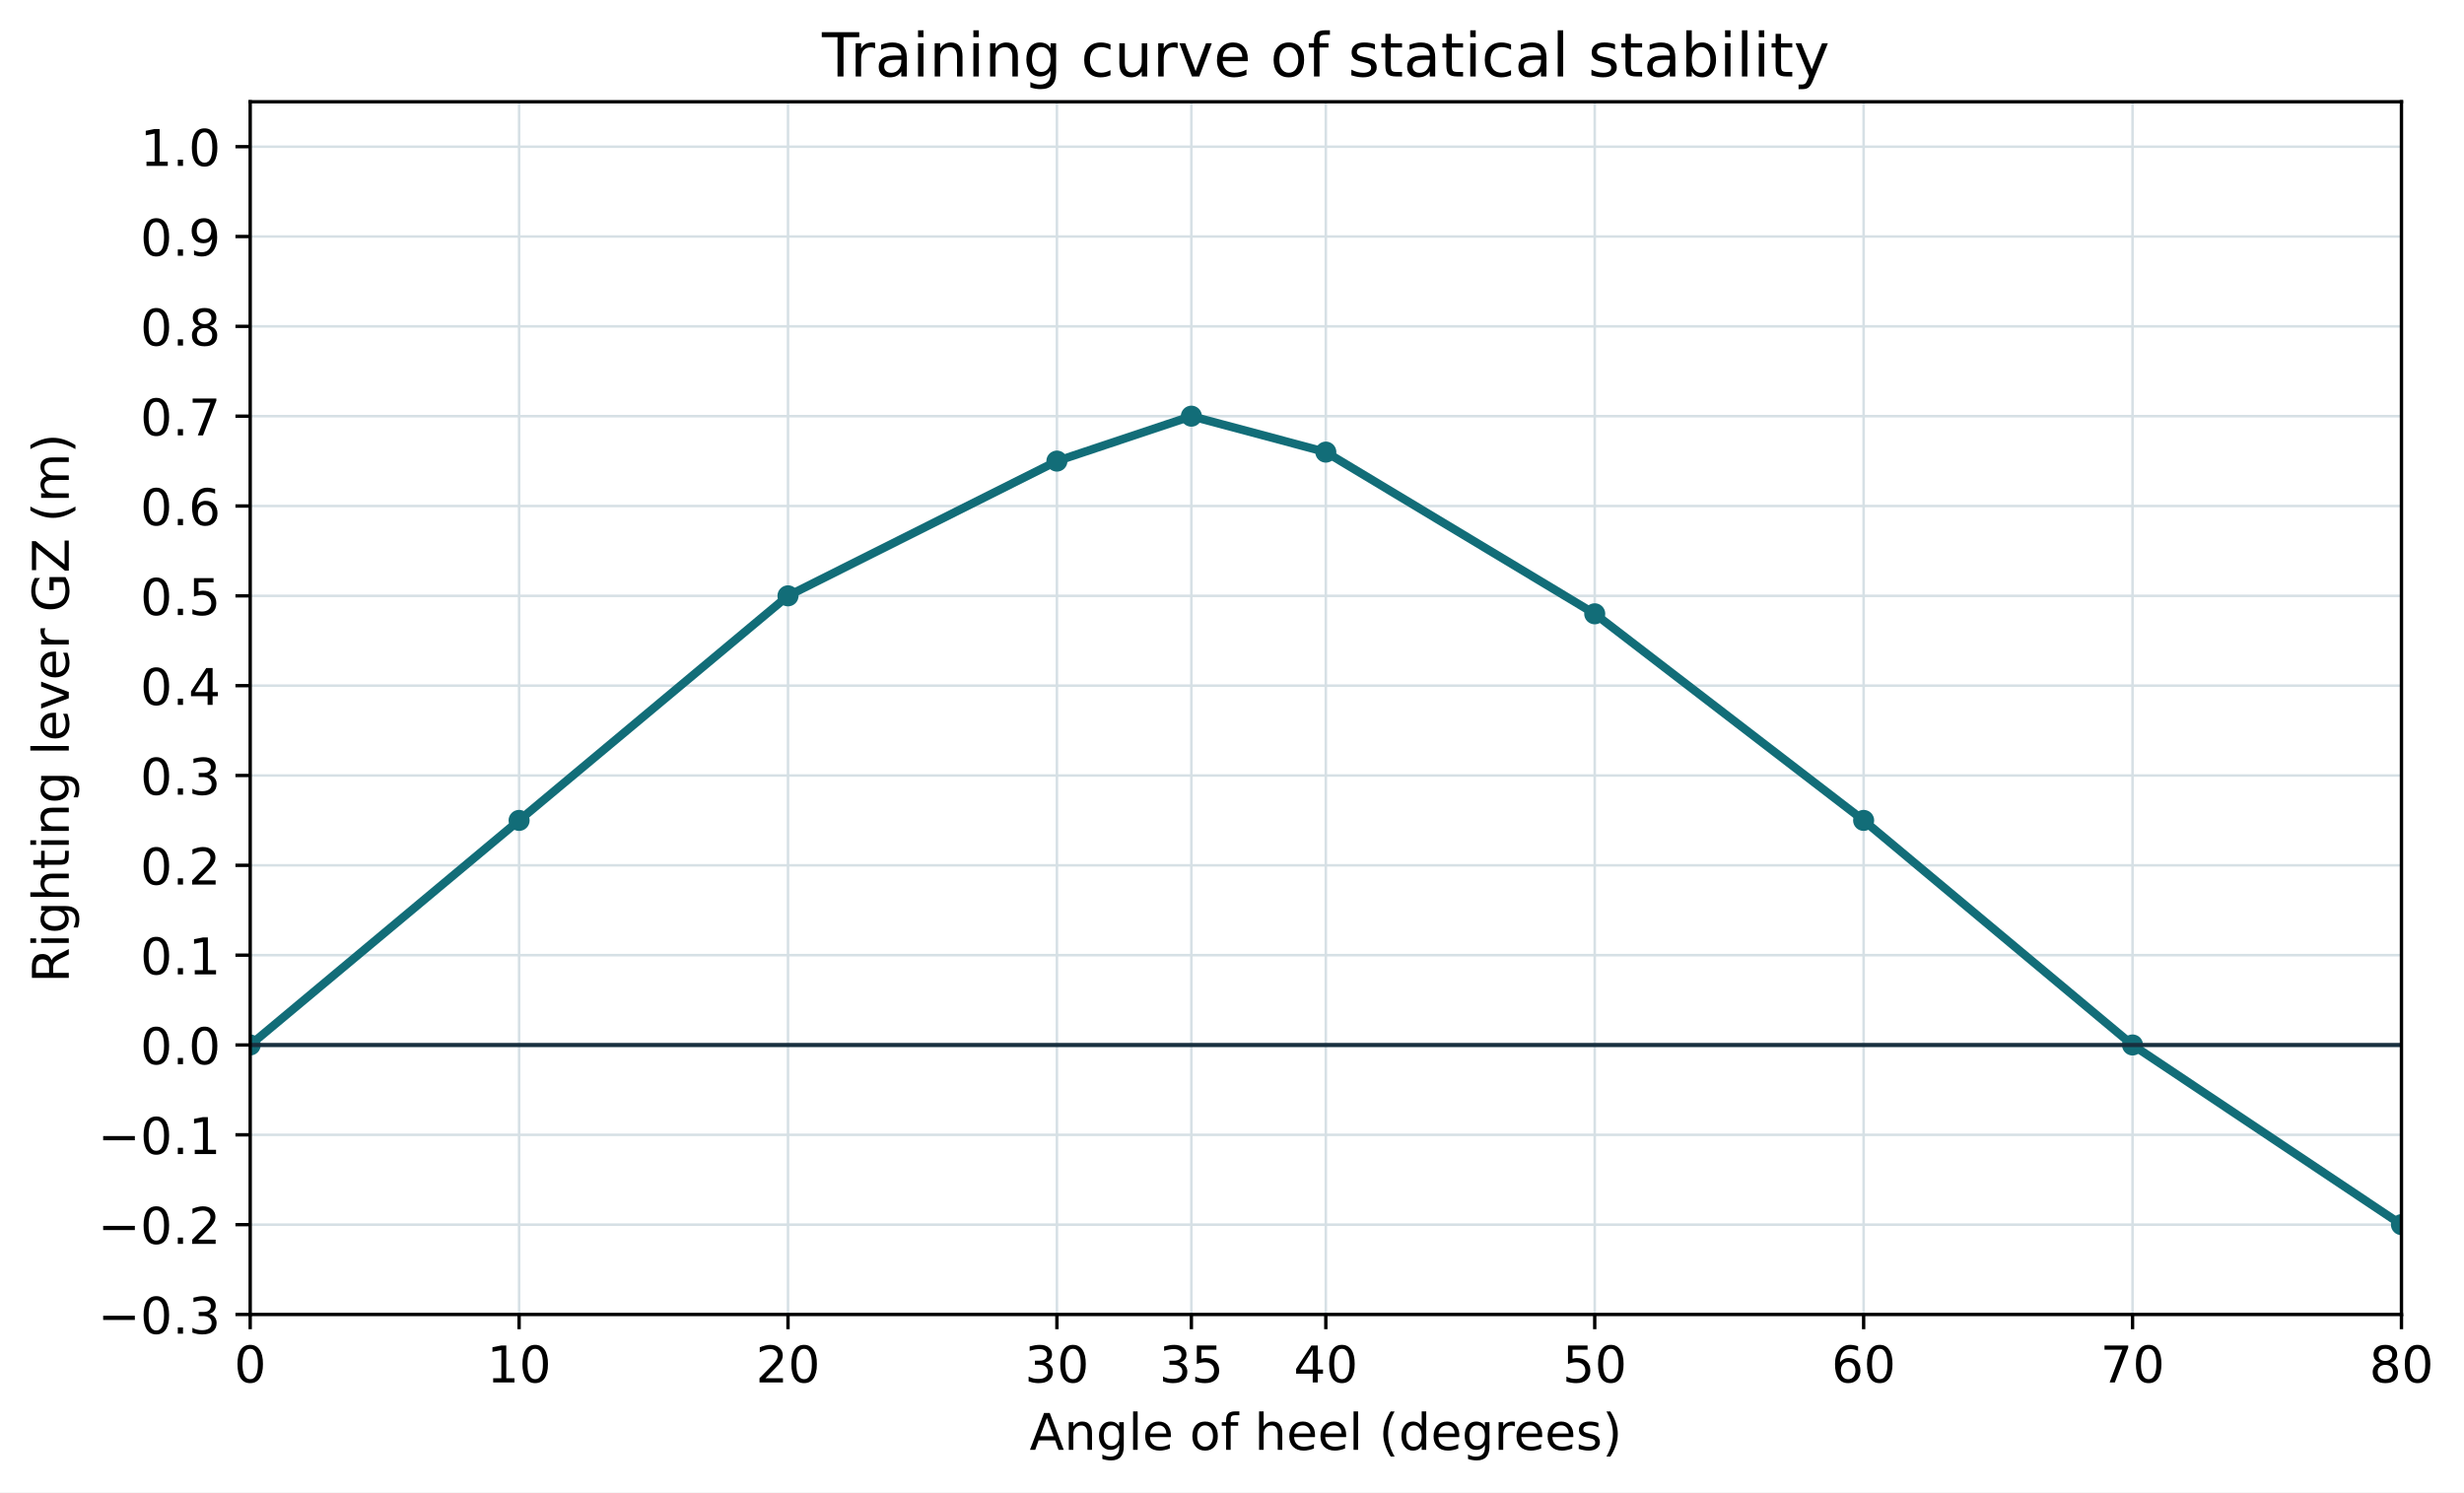
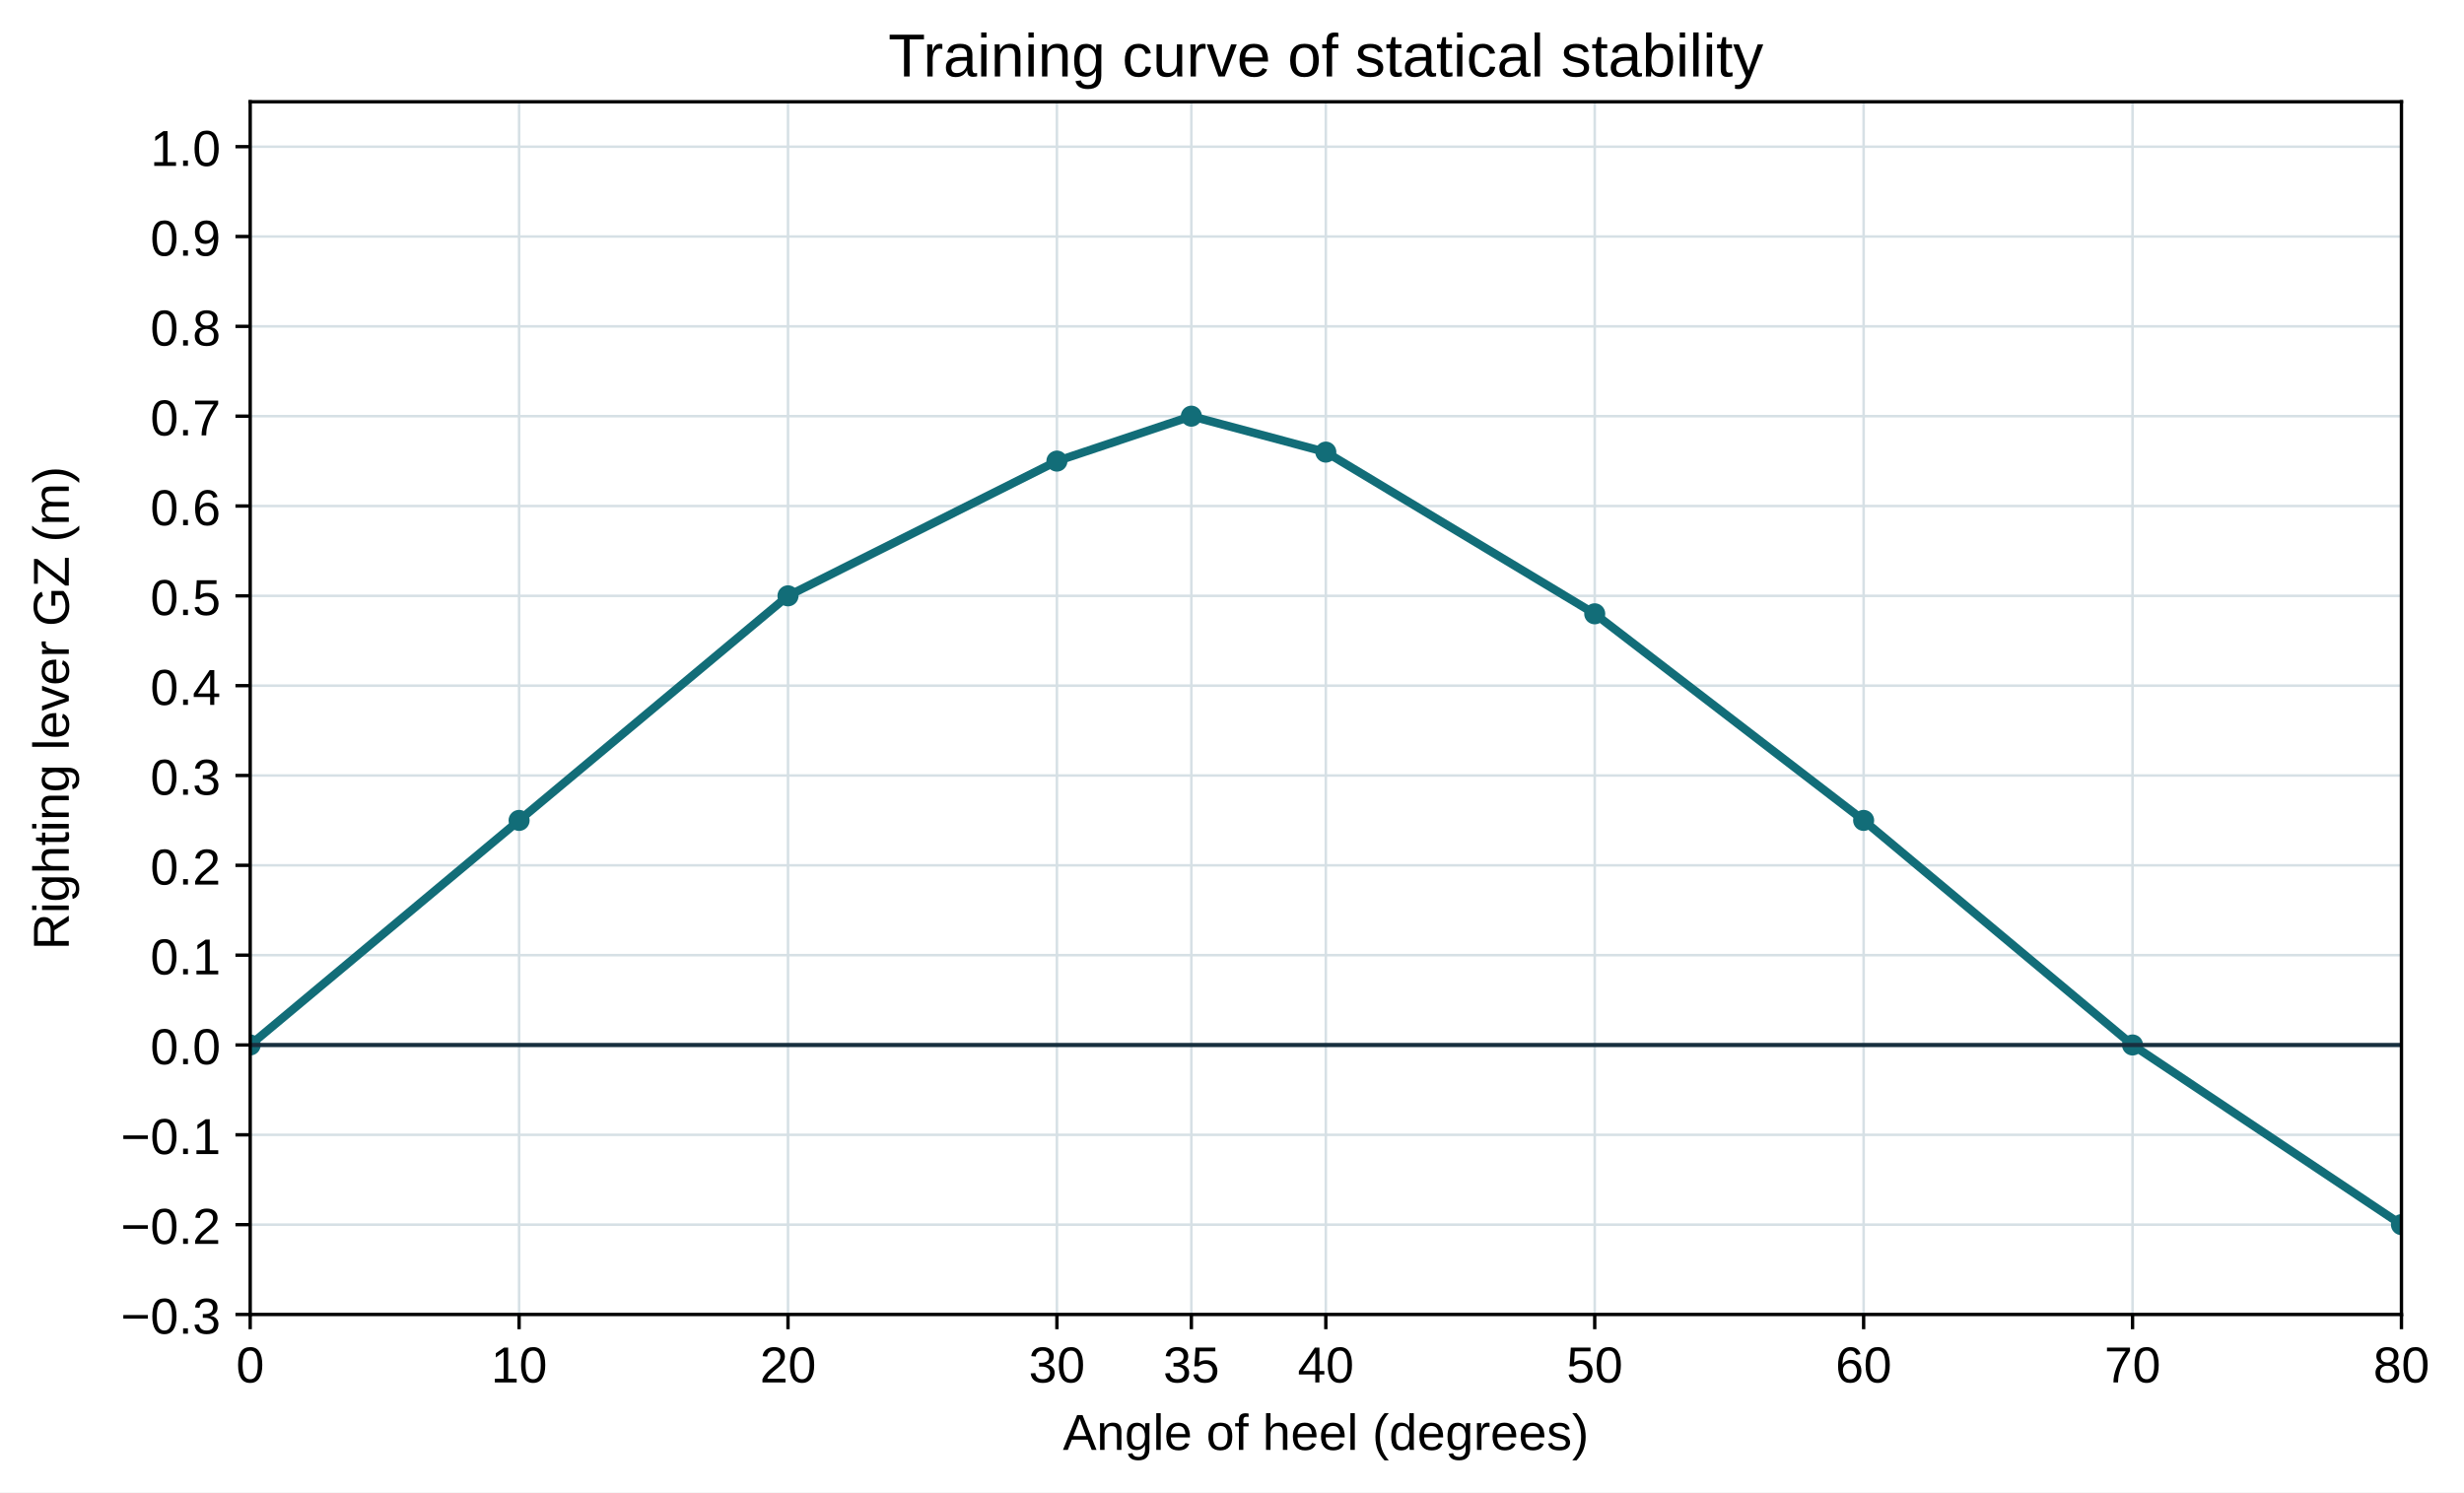
<svg xmlns="http://www.w3.org/2000/svg" xmlns:xlink="http://www.w3.org/1999/xlink" width="584.4pt" height="354pt" viewBox="0 0 584.4 354" version="1.1">
  <defs>
    <style type="text/css">*{stroke-linejoin: round; stroke-linecap: butt}</style>
  </defs>
  <g id="figure_1">
    <g id="patch_1">
      <path d="M 0 354  L 584.4 354  L 584.4 0  L 0 0  z " style="fill: #ffffff" />
    </g>
    <g id="axes_1">
      <g id="patch_2">
        <path d="M 59.34 311.799  L 569.565 311.799  L 569.565 24.142  L 59.34 24.142  z " style="fill: #ffffff" />
      </g>
      <g id="matplotlib.axis_1">
        <g id="xtick_1">
          <g id="line2d_1">
            <path d="M 59.34 311.799  L 59.34 24.142  " clip-path="url(#p8c65ef2f73)" style="fill: none; stroke: #d6e0e5; stroke-width: 0.6; stroke-linecap: square" />
          </g>
          <g id="line2d_2">
            <defs>
              <path id="m4ad93a200d" d="M 0 0  L 0 3.5  " style="stroke: #000000; stroke-width: 0.8" />
            </defs>
            <g>
              <use xlink:href="#m4ad93a200d" x="59.34" y="311.799" style="stroke: #000000; stroke-width: 0.8" />
            </g>
          </g>
          <g id="text_1">
-             <text style="font-size: 12px; font-family: 'DejaVu Sans'; text-anchor: middle" x="59.34" y="327.916" transform="rotate(-0 59.34031 327.9158)">0</text>
+             <text style="font-size: 12px; font-family: Arial, 'DejaVu Sans', sans-serif; text-anchor: middle" x="59.34" y="327.916" transform="rotate(-0 59.34031 327.9158)">0</text>
          </g>
        </g>
        <g id="xtick_2">
          <g id="line2d_3">
            <path d="M 123.118 311.799  L 123.118 24.142  " clip-path="url(#p8c65ef2f73)" style="fill: none; stroke: #d6e0e5; stroke-width: 0.6; stroke-linecap: square" />
          </g>
          <g id="line2d_4">
            <g>
              <use xlink:href="#m4ad93a200d" x="123.118" y="311.799" style="stroke: #000000; stroke-width: 0.8" />
            </g>
          </g>
          <g id="text_2">
-             <text style="font-size: 12px; font-family: 'DejaVu Sans'; text-anchor: middle" x="123.118" y="327.916" transform="rotate(-0 123.1183 327.9158)">10</text>
+             <text style="font-size: 12px; font-family: Arial, 'DejaVu Sans', sans-serif; text-anchor: middle" x="123.118" y="327.916" transform="rotate(-0 123.1183 327.9158)">10</text>
          </g>
        </g>
        <g id="xtick_3">
          <g id="line2d_5">
            <path d="M 186.896 311.799  L 186.896 24.142  " clip-path="url(#p8c65ef2f73)" style="fill: none; stroke: #d6e0e5; stroke-width: 0.6; stroke-linecap: square" />
          </g>
          <g id="line2d_6">
            <g>
              <use xlink:href="#m4ad93a200d" x="186.896" y="311.799" style="stroke: #000000; stroke-width: 0.8" />
            </g>
          </g>
          <g id="text_3">
-             <text style="font-size: 12px; font-family: 'DejaVu Sans'; text-anchor: middle" x="186.896" y="327.916" transform="rotate(-0 186.8964 327.9158)">20</text>
+             <text style="font-size: 12px; font-family: Arial, 'DejaVu Sans', sans-serif; text-anchor: middle" x="186.896" y="327.916" transform="rotate(-0 186.8964 327.9158)">20</text>
          </g>
        </g>
        <g id="xtick_4">
          <g id="line2d_7">
            <path d="M 250.674 311.799  L 250.674 24.142  " clip-path="url(#p8c65ef2f73)" style="fill: none; stroke: #d6e0e5; stroke-width: 0.6; stroke-linecap: square" />
          </g>
          <g id="line2d_8">
            <g>
              <use xlink:href="#m4ad93a200d" x="250.674" y="311.799" style="stroke: #000000; stroke-width: 0.8" />
            </g>
          </g>
          <g id="text_4">
-             <text style="font-size: 12px; font-family: 'DejaVu Sans'; text-anchor: middle" x="250.674" y="327.916" transform="rotate(-0 250.6744 327.9158)">30</text>
+             <text style="font-size: 12px; font-family: Arial, 'DejaVu Sans', sans-serif; text-anchor: middle" x="250.674" y="327.916" transform="rotate(-0 250.6744 327.9158)">30</text>
          </g>
        </g>
        <g id="xtick_5">
          <g id="line2d_9">
            <path d="M 282.563 311.799  L 282.563 24.142  " clip-path="url(#p8c65ef2f73)" style="fill: none; stroke: #d6e0e5; stroke-width: 0.6; stroke-linecap: square" />
          </g>
          <g id="line2d_10">
            <g>
              <use xlink:href="#m4ad93a200d" x="282.563" y="311.799" style="stroke: #000000; stroke-width: 0.8" />
            </g>
          </g>
          <g id="text_5">
-             <text style="font-size: 12px; font-family: 'DejaVu Sans'; text-anchor: middle" x="282.563" y="327.916" transform="rotate(-0 282.5634 327.9158)">35</text>
+             <text style="font-size: 12px; font-family: Arial, 'DejaVu Sans', sans-serif; text-anchor: middle" x="282.563" y="327.916" transform="rotate(-0 282.5634 327.9158)">35</text>
          </g>
        </g>
        <g id="xtick_6">
          <g id="line2d_11">
            <path d="M 314.452 311.799  L 314.452 24.142  " clip-path="url(#p8c65ef2f73)" style="fill: none; stroke: #d6e0e5; stroke-width: 0.6; stroke-linecap: square" />
          </g>
          <g id="line2d_12">
            <g>
              <use xlink:href="#m4ad93a200d" x="314.452" y="311.799" style="stroke: #000000; stroke-width: 0.8" />
            </g>
          </g>
          <g id="text_6">
-             <text style="font-size: 12px; font-family: 'DejaVu Sans'; text-anchor: middle" x="314.452" y="327.916" transform="rotate(-0 314.4524 327.9158)">40</text>
+             <text style="font-size: 12px; font-family: Arial, 'DejaVu Sans', sans-serif; text-anchor: middle" x="314.452" y="327.916" transform="rotate(-0 314.4524 327.9158)">40</text>
          </g>
        </g>
        <g id="xtick_7">
          <g id="line2d_13">
            <path d="M 378.23 311.799  L 378.23 24.142  " clip-path="url(#p8c65ef2f73)" style="fill: none; stroke: #d6e0e5; stroke-width: 0.6; stroke-linecap: square" />
          </g>
          <g id="line2d_14">
            <g>
              <use xlink:href="#m4ad93a200d" x="378.23" y="311.799" style="stroke: #000000; stroke-width: 0.8" />
            </g>
          </g>
          <g id="text_7">
-             <text style="font-size: 12px; font-family: 'DejaVu Sans'; text-anchor: middle" x="378.23" y="327.916" transform="rotate(-0 378.2304 327.9158)">50</text>
+             <text style="font-size: 12px; font-family: Arial, 'DejaVu Sans', sans-serif; text-anchor: middle" x="378.23" y="327.916" transform="rotate(-0 378.2304 327.9158)">50</text>
          </g>
        </g>
        <g id="xtick_8">
          <g id="line2d_15">
            <path d="M 442.008 311.799  L 442.008 24.142  " clip-path="url(#p8c65ef2f73)" style="fill: none; stroke: #d6e0e5; stroke-width: 0.6; stroke-linecap: square" />
          </g>
          <g id="line2d_16">
            <g>
              <use xlink:href="#m4ad93a200d" x="442.008" y="311.799" style="stroke: #000000; stroke-width: 0.8" />
            </g>
          </g>
          <g id="text_8">
-             <text style="font-size: 12px; font-family: 'DejaVu Sans'; text-anchor: middle" x="442.008" y="327.916" transform="rotate(-0 442.0085 327.9158)">60</text>
+             <text style="font-size: 12px; font-family: Arial, 'DejaVu Sans', sans-serif; text-anchor: middle" x="442.008" y="327.916" transform="rotate(-0 442.0085 327.9158)">60</text>
          </g>
        </g>
        <g id="xtick_9">
          <g id="line2d_17">
            <path d="M 505.786 311.799  L 505.786 24.142  " clip-path="url(#p8c65ef2f73)" style="fill: none; stroke: #d6e0e5; stroke-width: 0.6; stroke-linecap: square" />
          </g>
          <g id="line2d_18">
            <g>
              <use xlink:href="#m4ad93a200d" x="505.786" y="311.799" style="stroke: #000000; stroke-width: 0.8" />
            </g>
          </g>
          <g id="text_9">
-             <text style="font-size: 12px; font-family: 'DejaVu Sans'; text-anchor: middle" x="505.786" y="327.916" transform="rotate(-0 505.7865 327.9158)">70</text>
+             <text style="font-size: 12px; font-family: Arial, 'DejaVu Sans', sans-serif; text-anchor: middle" x="505.786" y="327.916" transform="rotate(-0 505.7865 327.9158)">70</text>
          </g>
        </g>
        <g id="xtick_10">
          <g id="line2d_19">
            <path d="M 569.565 311.799  L 569.565 24.142  " clip-path="url(#p8c65ef2f73)" style="fill: none; stroke: #d6e0e5; stroke-width: 0.6; stroke-linecap: square" />
          </g>
          <g id="line2d_20">
            <g>
              <use xlink:href="#m4ad93a200d" x="569.565" y="311.799" style="stroke: #000000; stroke-width: 0.8" />
            </g>
          </g>
          <g id="text_10">
-             <text style="font-size: 12px; font-family: 'DejaVu Sans'; text-anchor: middle" x="569.565" y="327.916" transform="rotate(-0 569.5645 327.9158)">80</text>
+             <text style="font-size: 12px; font-family: Arial, 'DejaVu Sans', sans-serif; text-anchor: middle" x="569.565" y="327.916" transform="rotate(-0 569.5645 327.9158)">80</text>
          </g>
        </g>
        <g id="text_11">
-           <text style="font-size: 12px; font-family: 'DejaVu Sans'; text-anchor: middle" x="314.452" y="343.917" transform="rotate(-0 314.4524 343.9167)">Angle of heel (degrees)</text>
+           <text style="font-size: 12px; font-family: Arial, 'DejaVu Sans', sans-serif; text-anchor: middle" x="314.452" y="343.917" transform="rotate(-0 314.4524 343.9167)">Angle of heel (degrees)</text>
        </g>
      </g>
      <g id="matplotlib.axis_2">
        <g id="ytick_1">
          <g id="line2d_21">
            <path d="M 59.34 311.799  L 569.565 311.799  " clip-path="url(#p8c65ef2f73)" style="fill: none; stroke: #d6e0e5; stroke-width: 0.6; stroke-linecap: square" />
          </g>
          <g id="line2d_22">
            <defs>
              <path id="m431f695ae6" d="M 0 0  L -3.5 0  " style="stroke: #000000; stroke-width: 0.8" />
            </defs>
            <g>
              <use xlink:href="#m431f695ae6" x="59.34" y="311.799" style="stroke: #000000; stroke-width: 0.8" />
            </g>
          </g>
          <g id="text_12">
-             <text style="font-size: 12px; font-family: 'DejaVu Sans'; text-anchor: end" x="52.34" y="316.357" transform="rotate(-0 52.34031 316.3572)">−0.3</text>
+             <text style="font-size: 12px; font-family: Arial, 'DejaVu Sans', sans-serif; text-anchor: end" x="52.34" y="316.357" transform="rotate(-0 52.34031 316.3572)">−0.3</text>
          </g>
        </g>
        <g id="ytick_2">
          <g id="line2d_23">
            <path d="M 59.34 290.491  L 569.565 290.491  " clip-path="url(#p8c65ef2f73)" style="fill: none; stroke: #d6e0e5; stroke-width: 0.6; stroke-linecap: square" />
          </g>
          <g id="line2d_24">
            <g>
              <use xlink:href="#m431f695ae6" x="59.34" y="290.491" style="stroke: #000000; stroke-width: 0.8" />
            </g>
          </g>
          <g id="text_13">
-             <text style="font-size: 12px; font-family: 'DejaVu Sans'; text-anchor: end" x="52.34" y="295.049" transform="rotate(-0 52.34031 295.0493)">−0.2</text>
+             <text style="font-size: 12px; font-family: Arial, 'DejaVu Sans', sans-serif; text-anchor: end" x="52.34" y="295.049" transform="rotate(-0 52.34031 295.0493)">−0.2</text>
          </g>
        </g>
        <g id="ytick_3">
          <g id="line2d_25">
            <path d="M 59.34 269.183  L 569.565 269.183  " clip-path="url(#p8c65ef2f73)" style="fill: none; stroke: #d6e0e5; stroke-width: 0.6; stroke-linecap: square" />
          </g>
          <g id="line2d_26">
            <g>
              <use xlink:href="#m431f695ae6" x="59.34" y="269.183" style="stroke: #000000; stroke-width: 0.8" />
            </g>
          </g>
          <g id="text_14">
-             <text style="font-size: 12px; font-family: 'DejaVu Sans'; text-anchor: end" x="52.34" y="273.741" transform="rotate(-0 52.34031 273.7413)">−0.1</text>
+             <text style="font-size: 12px; font-family: Arial, 'DejaVu Sans', sans-serif; text-anchor: end" x="52.34" y="273.741" transform="rotate(-0 52.34031 273.7413)">−0.1</text>
          </g>
        </g>
        <g id="ytick_4">
          <g id="line2d_27">
            <path d="M 59.34 247.875  L 569.565 247.875  " clip-path="url(#p8c65ef2f73)" style="fill: none; stroke: #d6e0e5; stroke-width: 0.6; stroke-linecap: square" />
          </g>
          <g id="line2d_28">
            <g>
              <use xlink:href="#m431f695ae6" x="59.34" y="247.875" style="stroke: #000000; stroke-width: 0.8" />
            </g>
          </g>
          <g id="text_15">
-             <text style="font-size: 12px; font-family: 'DejaVu Sans'; text-anchor: end" x="52.34" y="252.433" transform="rotate(-0 52.34031 252.4334)">0.0</text>
+             <text style="font-size: 12px; font-family: Arial, 'DejaVu Sans', sans-serif; text-anchor: end" x="52.34" y="252.433" transform="rotate(-0 52.34031 252.4334)">0.0</text>
          </g>
        </g>
        <g id="ytick_5">
          <g id="line2d_29">
            <path d="M 59.34 226.567  L 569.565 226.567  " clip-path="url(#p8c65ef2f73)" style="fill: none; stroke: #d6e0e5; stroke-width: 0.6; stroke-linecap: square" />
          </g>
          <g id="line2d_30">
            <g>
              <use xlink:href="#m431f695ae6" x="59.34" y="226.567" style="stroke: #000000; stroke-width: 0.8" />
            </g>
          </g>
          <g id="text_16">
-             <text style="font-size: 12px; font-family: 'DejaVu Sans'; text-anchor: end" x="52.34" y="231.126" transform="rotate(-0 52.34031 231.1255)">0.1</text>
+             <text style="font-size: 12px; font-family: Arial, 'DejaVu Sans', sans-serif; text-anchor: end" x="52.34" y="231.126" transform="rotate(-0 52.34031 231.1255)">0.1</text>
          </g>
        </g>
        <g id="ytick_6">
          <g id="line2d_31">
            <path d="M 59.34 205.259  L 569.565 205.259  " clip-path="url(#p8c65ef2f73)" style="fill: none; stroke: #d6e0e5; stroke-width: 0.6; stroke-linecap: square" />
          </g>
          <g id="line2d_32">
            <g>
              <use xlink:href="#m431f695ae6" x="59.34" y="205.259" style="stroke: #000000; stroke-width: 0.8" />
            </g>
          </g>
          <g id="text_17">
-             <text style="font-size: 12px; font-family: 'DejaVu Sans'; text-anchor: end" x="52.34" y="209.818" transform="rotate(-0 52.34031 209.8176)">0.2</text>
+             <text style="font-size: 12px; font-family: Arial, 'DejaVu Sans', sans-serif; text-anchor: end" x="52.34" y="209.818" transform="rotate(-0 52.34031 209.8176)">0.2</text>
          </g>
        </g>
        <g id="ytick_7">
          <g id="line2d_33">
            <path d="M 59.34 183.951  L 569.565 183.951  " clip-path="url(#p8c65ef2f73)" style="fill: none; stroke: #d6e0e5; stroke-width: 0.6; stroke-linecap: square" />
          </g>
          <g id="line2d_34">
            <g>
              <use xlink:href="#m431f695ae6" x="59.34" y="183.951" style="stroke: #000000; stroke-width: 0.8" />
            </g>
          </g>
          <g id="text_18">
-             <text style="font-size: 12px; font-family: 'DejaVu Sans'; text-anchor: end" x="52.34" y="188.51" transform="rotate(-0 52.34031 188.5097)">0.3</text>
+             <text style="font-size: 12px; font-family: Arial, 'DejaVu Sans', sans-serif; text-anchor: end" x="52.34" y="188.51" transform="rotate(-0 52.34031 188.5097)">0.3</text>
          </g>
        </g>
        <g id="ytick_8">
          <g id="line2d_35">
            <path d="M 59.34 162.643  L 569.565 162.643  " clip-path="url(#p8c65ef2f73)" style="fill: none; stroke: #d6e0e5; stroke-width: 0.6; stroke-linecap: square" />
          </g>
          <g id="line2d_36">
            <g>
              <use xlink:href="#m431f695ae6" x="59.34" y="162.643" style="stroke: #000000; stroke-width: 0.8" />
            </g>
          </g>
          <g id="text_19">
-             <text style="font-size: 12px; font-family: 'DejaVu Sans'; text-anchor: end" x="52.34" y="167.202" transform="rotate(-0 52.34031 167.2018)">0.4</text>
+             <text style="font-size: 12px; font-family: Arial, 'DejaVu Sans', sans-serif; text-anchor: end" x="52.34" y="167.202" transform="rotate(-0 52.34031 167.2018)">0.4</text>
          </g>
        </g>
        <g id="ytick_9">
          <g id="line2d_37">
            <path d="M 59.34 141.335  L 569.565 141.335  " clip-path="url(#p8c65ef2f73)" style="fill: none; stroke: #d6e0e5; stroke-width: 0.6; stroke-linecap: square" />
          </g>
          <g id="line2d_38">
            <g>
              <use xlink:href="#m431f695ae6" x="59.34" y="141.335" style="stroke: #000000; stroke-width: 0.8" />
            </g>
          </g>
          <g id="text_20">
-             <text style="font-size: 12px; font-family: 'DejaVu Sans'; text-anchor: end" x="52.34" y="145.894" transform="rotate(-0 52.34031 145.8939)">0.5</text>
+             <text style="font-size: 12px; font-family: Arial, 'DejaVu Sans', sans-serif; text-anchor: end" x="52.34" y="145.894" transform="rotate(-0 52.34031 145.8939)">0.5</text>
          </g>
        </g>
        <g id="ytick_10">
          <g id="line2d_39">
            <path d="M 59.34 120.027  L 569.565 120.027  " clip-path="url(#p8c65ef2f73)" style="fill: none; stroke: #d6e0e5; stroke-width: 0.6; stroke-linecap: square" />
          </g>
          <g id="line2d_40">
            <g>
              <use xlink:href="#m431f695ae6" x="59.34" y="120.027" style="stroke: #000000; stroke-width: 0.8" />
            </g>
          </g>
          <g id="text_21">
-             <text style="font-size: 12px; font-family: 'DejaVu Sans'; text-anchor: end" x="52.34" y="124.586" transform="rotate(-0 52.34031 124.586)">0.6</text>
+             <text style="font-size: 12px; font-family: Arial, 'DejaVu Sans', sans-serif; text-anchor: end" x="52.34" y="124.586" transform="rotate(-0 52.34031 124.586)">0.6</text>
          </g>
        </g>
        <g id="ytick_11">
          <g id="line2d_41">
            <path d="M 59.34 98.719  L 569.565 98.719  " clip-path="url(#p8c65ef2f73)" style="fill: none; stroke: #d6e0e5; stroke-width: 0.6; stroke-linecap: square" />
          </g>
          <g id="line2d_42">
            <g>
              <use xlink:href="#m431f695ae6" x="59.34" y="98.719" style="stroke: #000000; stroke-width: 0.8" />
            </g>
          </g>
          <g id="text_22">
-             <text style="font-size: 12px; font-family: 'DejaVu Sans'; text-anchor: end" x="52.34" y="103.278" transform="rotate(-0 52.34031 103.278)">0.7</text>
+             <text style="font-size: 12px; font-family: Arial, 'DejaVu Sans', sans-serif; text-anchor: end" x="52.34" y="103.278" transform="rotate(-0 52.34031 103.278)">0.7</text>
          </g>
        </g>
        <g id="ytick_12">
          <g id="line2d_43">
            <path d="M 59.34 77.412  L 569.565 77.412  " clip-path="url(#p8c65ef2f73)" style="fill: none; stroke: #d6e0e5; stroke-width: 0.6; stroke-linecap: square" />
          </g>
          <g id="line2d_44">
            <g>
              <use xlink:href="#m431f695ae6" x="59.34" y="77.412" style="stroke: #000000; stroke-width: 0.8" />
            </g>
          </g>
          <g id="text_23">
-             <text style="font-size: 12px; font-family: 'DejaVu Sans'; text-anchor: end" x="52.34" y="81.97" transform="rotate(-0 52.34031 81.97013)">0.8</text>
+             <text style="font-size: 12px; font-family: Arial, 'DejaVu Sans', sans-serif; text-anchor: end" x="52.34" y="81.97" transform="rotate(-0 52.34031 81.97013)">0.8</text>
          </g>
        </g>
        <g id="ytick_13">
          <g id="line2d_45">
            <path d="M 59.34 56.104  L 569.565 56.104  " clip-path="url(#p8c65ef2f73)" style="fill: none; stroke: #d6e0e5; stroke-width: 0.6; stroke-linecap: square" />
          </g>
          <g id="line2d_46">
            <g>
              <use xlink:href="#m431f695ae6" x="59.34" y="56.104" style="stroke: #000000; stroke-width: 0.8" />
            </g>
          </g>
          <g id="text_24">
-             <text style="font-size: 12px; font-family: 'DejaVu Sans'; text-anchor: end" x="52.34" y="60.662" transform="rotate(-0 52.34031 60.66221)">0.9</text>
+             <text style="font-size: 12px; font-family: Arial, 'DejaVu Sans', sans-serif; text-anchor: end" x="52.34" y="60.662" transform="rotate(-0 52.34031 60.66221)">0.9</text>
          </g>
        </g>
        <g id="ytick_14">
          <g id="line2d_47">
            <path d="M 59.34 34.796  L 569.565 34.796  " clip-path="url(#p8c65ef2f73)" style="fill: none; stroke: #d6e0e5; stroke-width: 0.6; stroke-linecap: square" />
          </g>
          <g id="line2d_48">
            <g>
              <use xlink:href="#m431f695ae6" x="59.34" y="34.796" style="stroke: #000000; stroke-width: 0.8" />
            </g>
          </g>
          <g id="text_25">
-             <text style="font-size: 12px; font-family: 'DejaVu Sans'; text-anchor: end" x="52.34" y="39.354" transform="rotate(-0 52.34031 39.3543)">1.0</text>
+             <text style="font-size: 12px; font-family: Arial, 'DejaVu Sans', sans-serif; text-anchor: end" x="52.34" y="39.354" transform="rotate(-0 52.34031 39.3543)">1.0</text>
          </g>
        </g>
        <g id="text_26">
-           <text style="font-size: 12px; font-family: 'DejaVu Sans'; text-anchor: middle" x="16.318" y="167.97" transform="rotate(-90 16.31812 167.9702)">Righting lever GZ (m)</text>
+           <text style="font-size: 12px; font-family: Arial, 'DejaVu Sans', sans-serif; text-anchor: middle" x="16.318" y="167.97" transform="rotate(-90 16.31812 167.9702)">Righting lever GZ (m)</text>
        </g>
      </g>
      <g id="line2d_49">
        <path d="M 59.34 247.875  L 123.118 194.605  L 186.896 141.335  L 250.674 109.373  L 282.563 98.719  L 314.452 107.243  L 378.23 145.597  L 442.008 194.605  L 505.786 247.875  L 569.565 290.491  " clip-path="url(#p8c65ef2f73)" style="fill: none; stroke: #126d78; stroke-width: 2; stroke-linecap: square" />
        <defs>
          <path id="mcc7cb3e234" d="M 0 2  C 0.53 2 1.039 1.789 1.414 1.414  C 1.789 1.039 2 0.53 2 0  C 2 -0.53 1.789 -1.039 1.414 -1.414  C 1.039 -1.789 0.53 -2 0 -2  C -0.53 -2 -1.039 -1.789 -1.414 -1.414  C -1.789 -1.039 -2 -0.53 -2 0  C -2 0.53 -1.789 1.039 -1.414 1.414  C -1.039 1.789 -0.53 2 0 2  z " style="stroke: #126d78" />
        </defs>
        <g clip-path="url(#p8c65ef2f73)">
          <use xlink:href="#mcc7cb3e234" x="59.34" y="247.875" style="fill: #126d78; stroke: #126d78" />
          <use xlink:href="#mcc7cb3e234" x="123.118" y="194.605" style="fill: #126d78; stroke: #126d78" />
          <use xlink:href="#mcc7cb3e234" x="186.896" y="141.335" style="fill: #126d78; stroke: #126d78" />
          <use xlink:href="#mcc7cb3e234" x="250.674" y="109.373" style="fill: #126d78; stroke: #126d78" />
          <use xlink:href="#mcc7cb3e234" x="282.563" y="98.719" style="fill: #126d78; stroke: #126d78" />
          <use xlink:href="#mcc7cb3e234" x="314.452" y="107.243" style="fill: #126d78; stroke: #126d78" />
          <use xlink:href="#mcc7cb3e234" x="378.23" y="145.597" style="fill: #126d78; stroke: #126d78" />
          <use xlink:href="#mcc7cb3e234" x="442.008" y="194.605" style="fill: #126d78; stroke: #126d78" />
          <use xlink:href="#mcc7cb3e234" x="505.786" y="247.875" style="fill: #126d78; stroke: #126d78" />
          <use xlink:href="#mcc7cb3e234" x="569.565" y="290.491" style="fill: #126d78; stroke: #126d78" />
        </g>
      </g>
      <g id="line2d_50">
        <path d="M 59.34 247.875  L 569.565 247.875  " clip-path="url(#p8c65ef2f73)" style="fill: none; stroke: #18303f; stroke-linecap: square" />
      </g>
      <g id="patch_3">
        <path d="M 59.34 311.799  L 59.34 24.142  " style="fill: none; stroke: #000000; stroke-width: 0.8; stroke-linejoin: miter; stroke-linecap: square" />
      </g>
      <g id="patch_4">
        <path d="M 569.565 311.799  L 569.565 24.142  " style="fill: none; stroke: #000000; stroke-width: 0.8; stroke-linejoin: miter; stroke-linecap: square" />
      </g>
      <g id="patch_5">
        <path d="M 59.34 311.799  L 569.565 311.799  " style="fill: none; stroke: #000000; stroke-width: 0.8; stroke-linejoin: miter; stroke-linecap: square" />
      </g>
      <g id="patch_6">
        <path d="M 59.34 24.142  L 569.565 24.142  " style="fill: none; stroke: #000000; stroke-width: 0.8; stroke-linejoin: miter; stroke-linecap: square" />
      </g>
      <g id="text_27">
-         <text style="font-size: 14.4px; font-family: 'DejaVu Sans'; text-anchor: middle" x="314.452" y="18.142" transform="rotate(-0 314.4524 18.14175)">Training curve of statical stability</text>
+         <text style="font-size: 14.4px; font-family: Arial, 'DejaVu Sans', sans-serif; text-anchor: middle" x="314.452" y="18.142" transform="rotate(-0 314.4524 18.14175)">Training curve of statical stability</text>
      </g>
    </g>
  </g>
  <defs>
    <clipPath id="p8c65ef2f73">
      <rect x="59.34" y="24.142" width="510.224" height="287.657" />
    </clipPath>
  </defs>
</svg>
